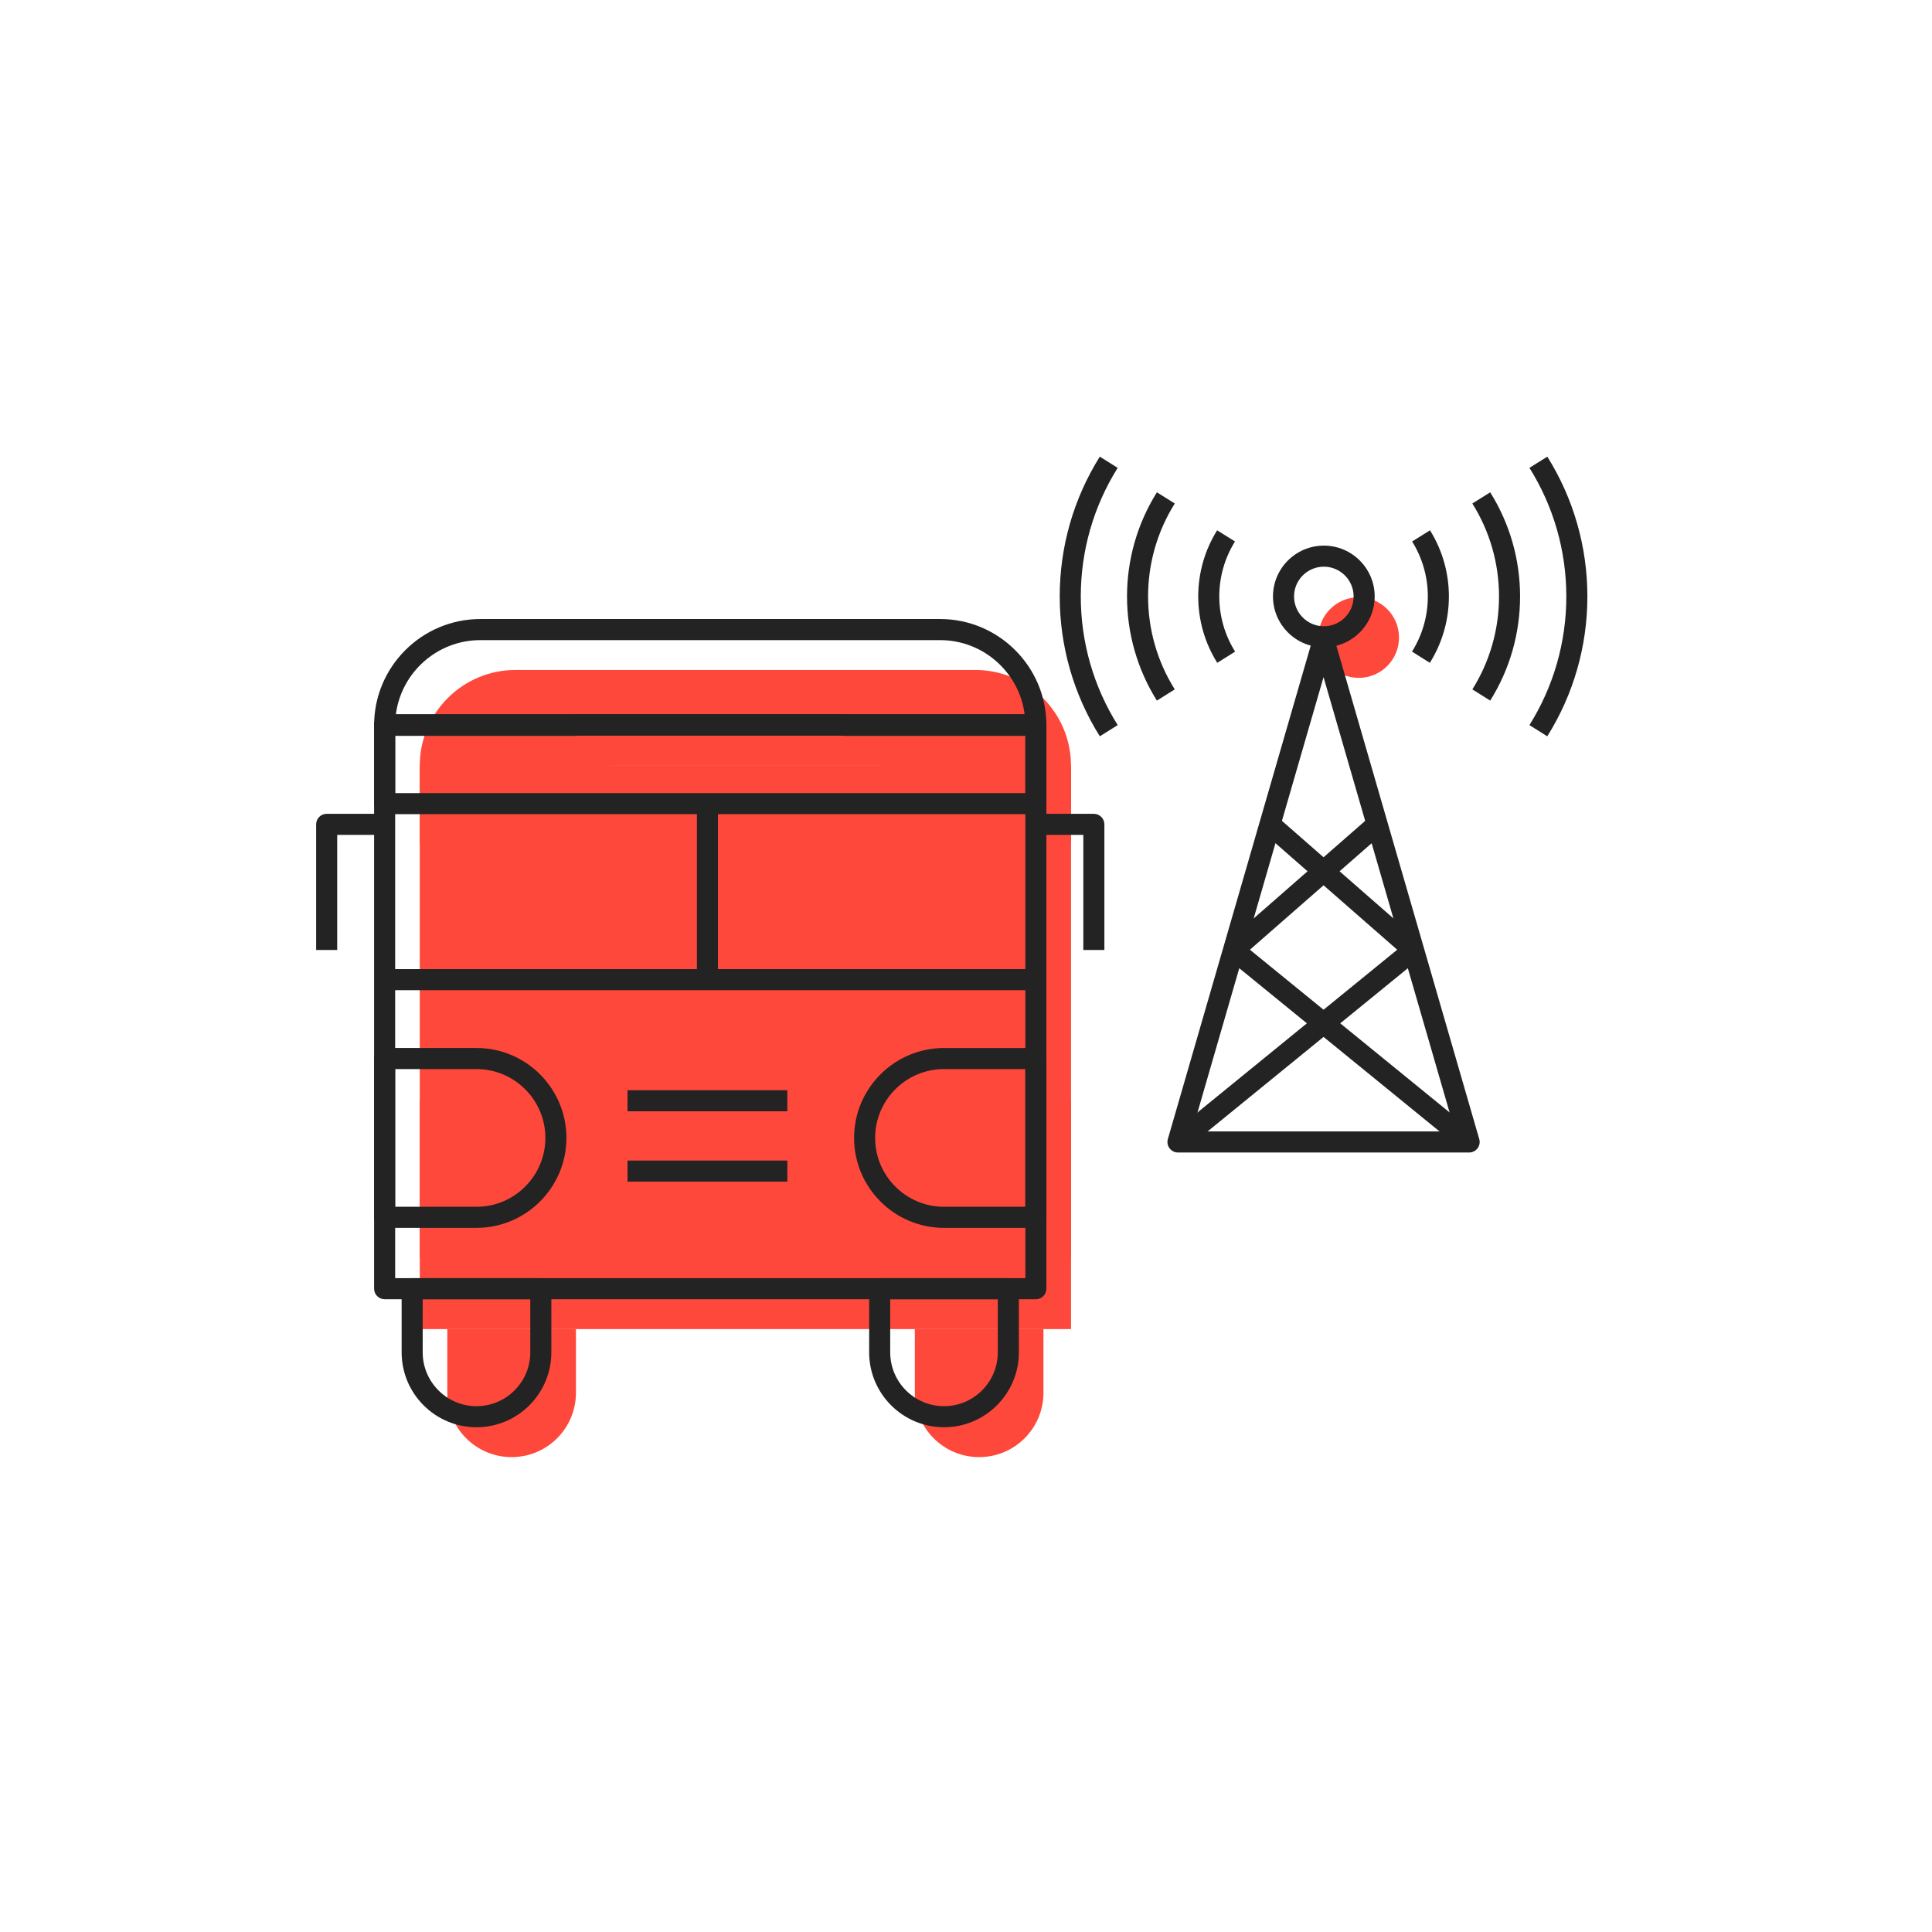
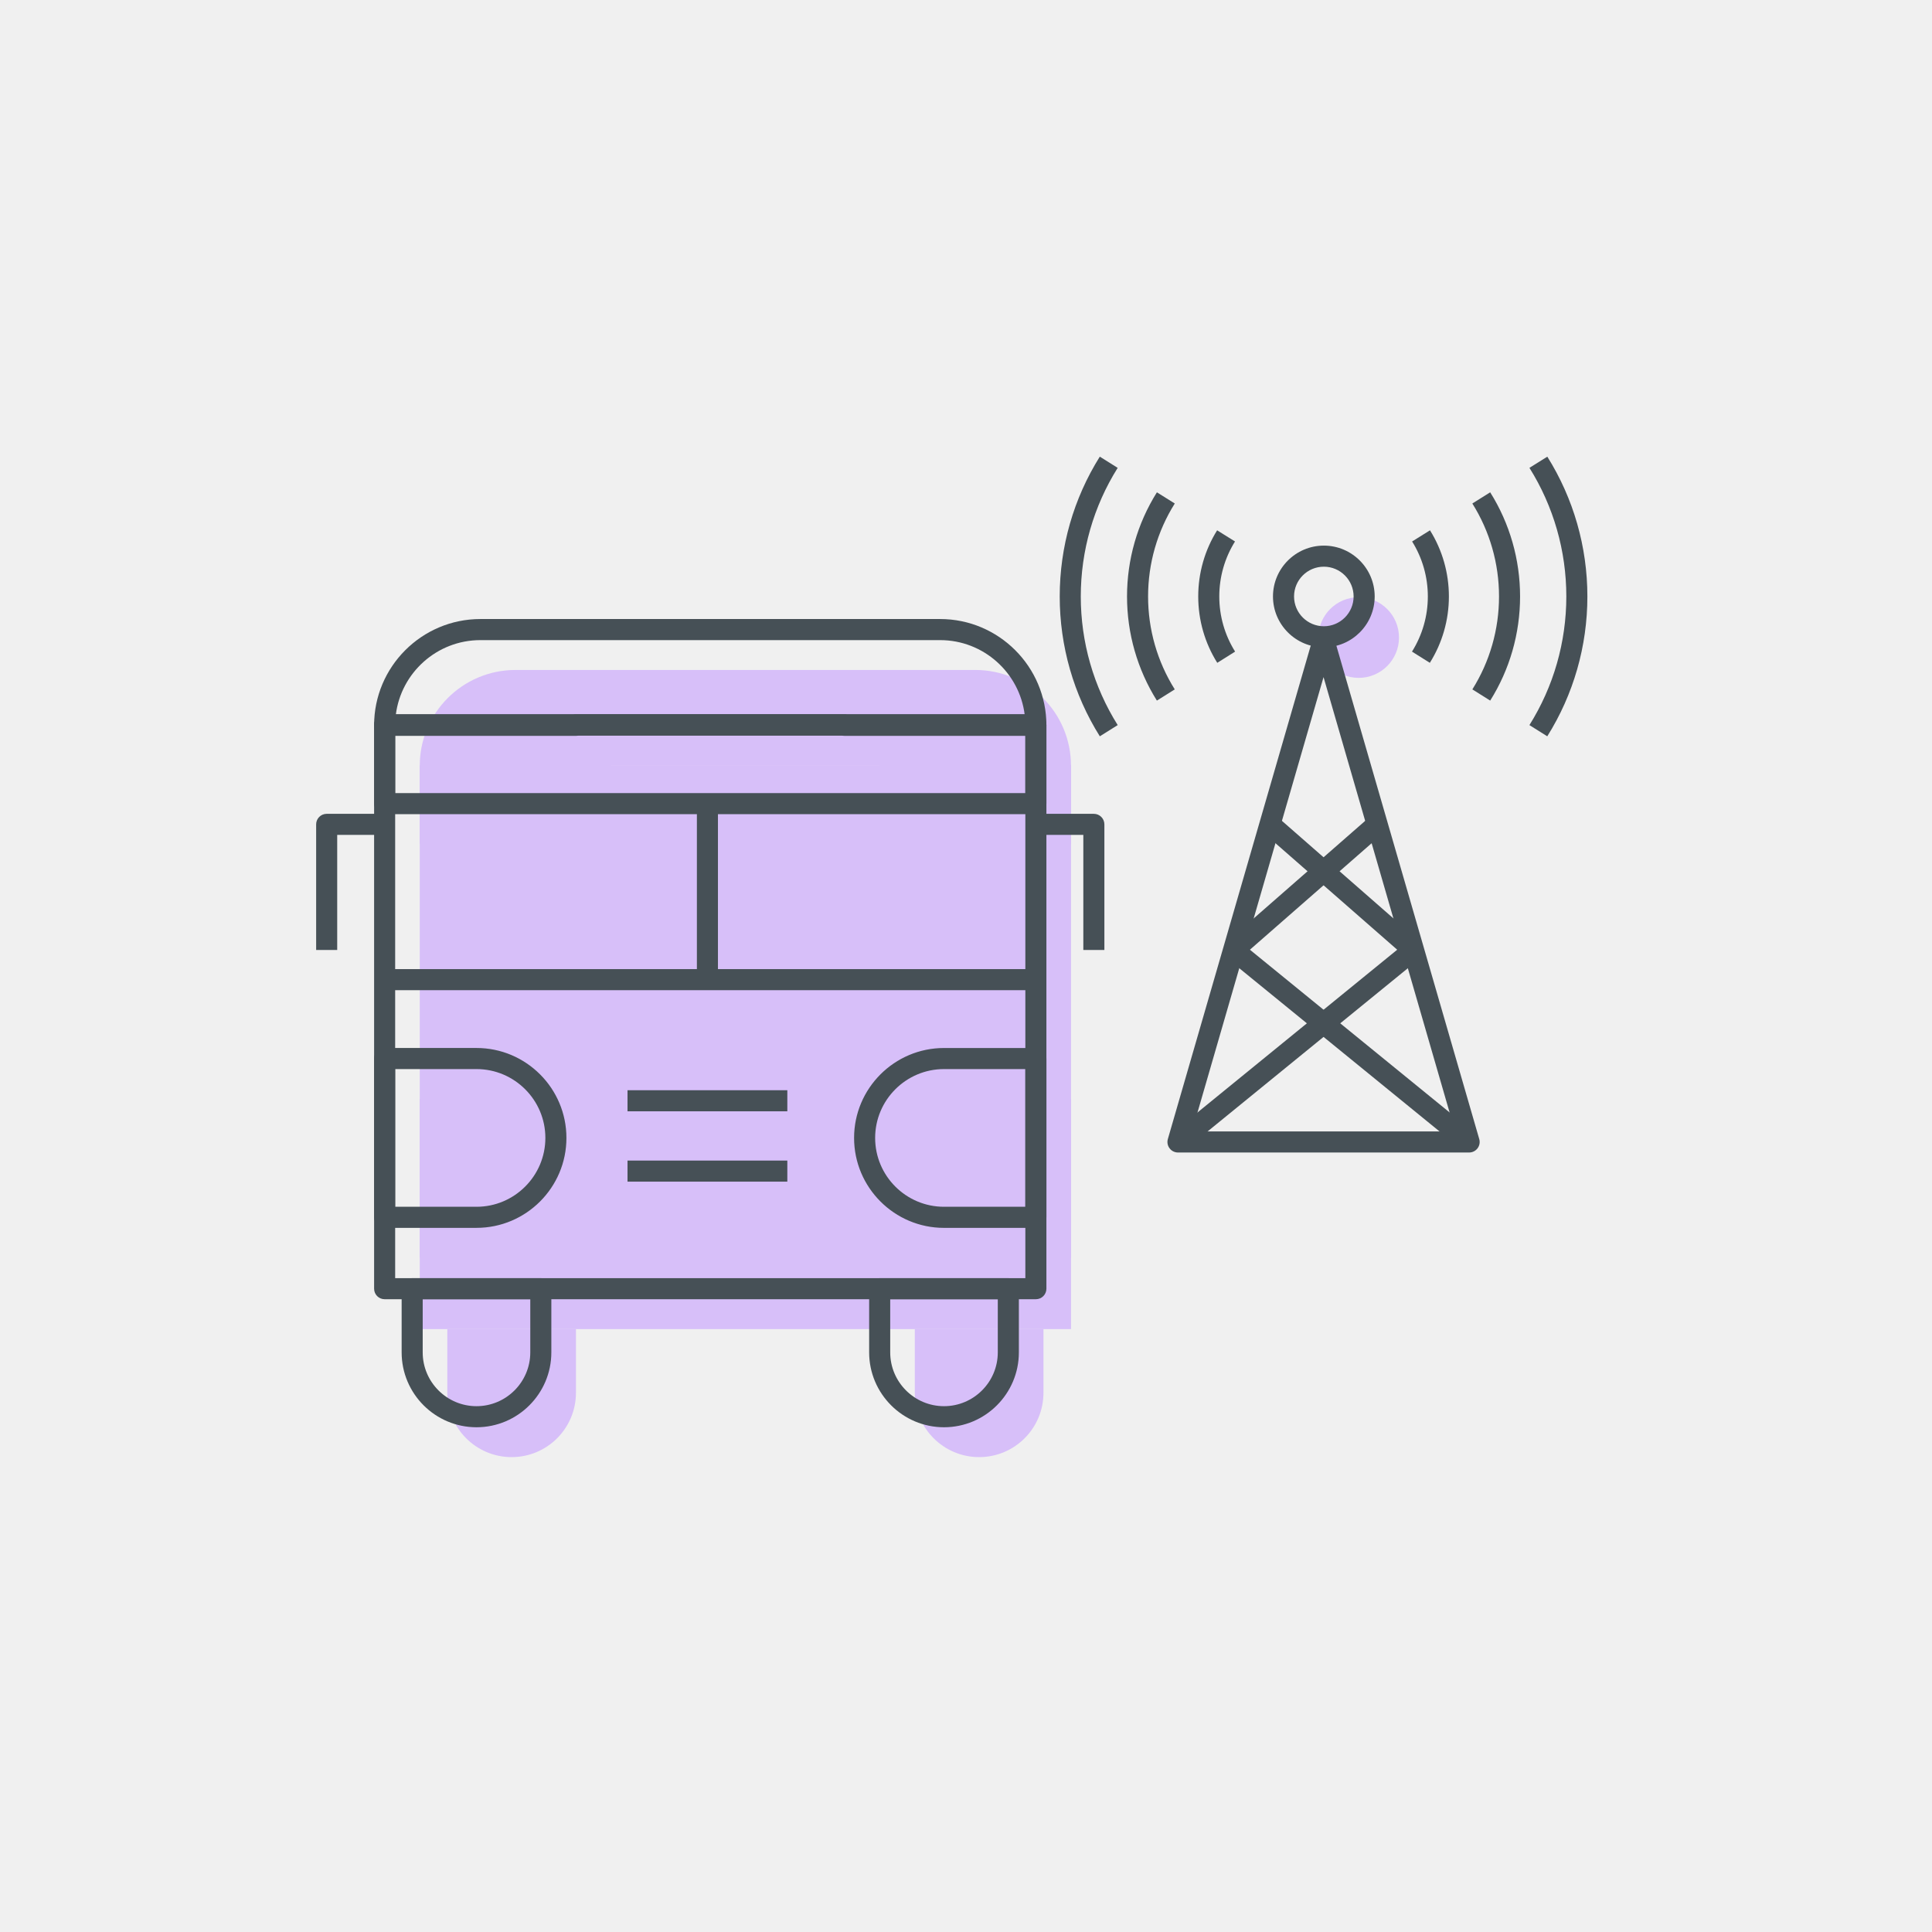
<svg xmlns="http://www.w3.org/2000/svg" width="110" height="110" viewBox="0 0 110 110" fill="none">
  <g id="i-tran">
-     <rect width="110" height="110" fill="white" />
    <g id="Group">
-       <path id="Fill 1" fill-rule="evenodd" clip-rule="evenodd" d="M79.653 36.299C79.653 35.031 78.626 34.004 77.357 34.004C76.09 34.004 75.062 35.031 75.062 36.299C75.062 37.567 76.09 38.595 77.357 38.595C78.626 38.595 79.653 37.567 79.653 36.299Z" fill="#FF483C" />
-       <path id="Fill 3" fill-rule="evenodd" clip-rule="evenodd" d="M23.9 75.673H60.979V43.572H23.9V75.673Z" fill="#FF483C" />
-       <path id="Fill 5" fill-rule="evenodd" clip-rule="evenodd" d="M60.978 43.596C60.978 40.585 58.538 38.145 55.528 38.145H29.351C26.34 38.145 23.899 40.585 23.899 43.596H34.801C34.801 43.588 34.8 43.58 34.8 43.572H50.08C50.08 43.58 50.077 43.588 50.077 43.596H60.978Z" fill="#FF483C" />
-       <path id="Fill 7" fill-rule="evenodd" clip-rule="evenodd" d="M25.468 75.672V79.299C25.468 81.322 27.108 82.962 29.13 82.962C31.153 82.962 32.792 81.322 32.792 79.299V75.672H25.468Z" fill="#FF483C" />
-       <path id="Fill 8" fill-rule="evenodd" clip-rule="evenodd" d="M52.086 75.672V79.299C52.086 81.322 53.726 82.962 55.748 82.962C57.771 82.962 59.41 81.322 59.41 79.299V75.672H52.086Z" fill="#FF483C" />
-       <path id="Fill 9" fill-rule="evenodd" clip-rule="evenodd" d="M29.13 62.569H23.9V71.61H29.13C31.627 71.61 33.651 69.586 33.651 67.09C33.651 64.593 31.627 62.569 29.13 62.569" fill="#FF483C" />
-       <path id="Fill 10" fill-rule="evenodd" clip-rule="evenodd" d="M55.748 62.569H60.978V71.61H55.748C53.251 71.61 51.227 69.586 51.227 67.09C51.227 64.593 53.251 62.569 55.748 62.569" fill="#FF483C" />
-       <path id="Fill 13" fill-rule="evenodd" clip-rule="evenodd" d="M23.902 48.057H60.979V43.572H23.902V48.057Z" fill="#FF483C" />
-       <path id="Fill 15" fill-rule="evenodd" clip-rule="evenodd" d="M22.499 72.772H58.379V41.872H22.499V72.772ZM58.979 73.972H21.899C21.568 73.972 21.3 73.704 21.3 73.372V41.272C21.3 40.94 21.568 40.672 21.899 40.672H58.979C59.31 40.672 59.578 40.94 59.578 41.272V73.372C59.578 73.704 59.31 73.972 58.979 73.972V73.972Z" fill="#232323" />
-       <path id="Fill 16" fill-rule="evenodd" clip-rule="evenodd" d="M48.247 40.696H58.342C58.045 38.303 55.999 36.446 53.527 36.446H27.351C24.879 36.446 22.833 38.303 22.536 40.696H32.638C32.689 40.68 32.744 40.672 32.8 40.672H48.079C48.138 40.672 48.194 40.68 48.247 40.696M58.978 41.896H48.076C48.018 41.896 47.961 41.888 47.908 41.872H32.964C32.912 41.888 32.857 41.896 32.802 41.896H21.899C21.568 41.896 21.3 41.628 21.3 41.296C21.3 37.96 24.014 35.245 27.351 35.245H53.527C56.864 35.245 59.578 37.96 59.578 41.296C59.578 41.628 59.31 41.896 58.978 41.896" fill="#232323" />
-       <path id="Fill 17" fill-rule="evenodd" clip-rule="evenodd" d="M21.9 56.377H58.979V55.177H21.9V56.377Z" fill="#232323" />
-       <path id="Fill 18" fill-rule="evenodd" clip-rule="evenodd" d="M24.067 73.972V77C24.067 78.688 25.441 80.062 27.13 80.062C28.818 80.062 30.192 78.688 30.192 77V73.972H24.067ZM27.13 81.262C24.779 81.262 22.868 79.35 22.868 77V73.372C22.868 73.04 23.136 72.772 23.467 72.772H30.792C31.123 72.772 31.391 73.04 31.391 73.372V77C31.391 79.35 29.48 81.262 27.13 81.262V81.262Z" fill="#232323" />
-       <path id="Fill 19" fill-rule="evenodd" clip-rule="evenodd" d="M50.685 73.972V77C50.685 78.688 52.059 80.062 53.748 80.062C55.437 80.062 56.81 78.688 56.81 77V73.972H50.685ZM53.748 81.262C51.398 81.262 49.486 79.35 49.486 77V73.372C49.486 73.04 49.755 72.772 50.086 72.772H57.41C57.742 72.772 58.01 73.04 58.01 73.372V77C58.01 79.35 56.099 81.262 53.748 81.262V81.262Z" fill="#232323" />
-       <path id="Fill 20" fill-rule="evenodd" clip-rule="evenodd" d="M22.499 68.709H27.13C29.292 68.709 31.051 66.95 31.051 64.789C31.051 62.627 29.292 60.869 27.13 60.869H22.499V68.709ZM27.13 69.909H21.899C21.568 69.909 21.3 69.641 21.3 69.309V60.269C21.3 59.937 21.568 59.668 21.899 59.668H27.13C29.953 59.668 32.25 61.965 32.25 64.789C32.25 67.612 29.953 69.909 27.13 69.909V69.909Z" fill="#232323" />
-       <path id="Fill 21" fill-rule="evenodd" clip-rule="evenodd" d="M53.748 60.869C51.586 60.869 49.827 62.627 49.827 64.789C49.827 66.951 51.586 68.709 53.748 68.709H58.379V60.869H53.748ZM58.978 69.91H53.748C50.925 69.91 48.628 67.612 48.628 64.789C48.628 61.966 50.925 59.669 53.748 59.669H58.978C59.31 59.669 59.578 59.937 59.578 60.269V69.309C59.578 69.641 59.31 69.91 58.978 69.91V69.91Z" fill="#232323" />
-       <path id="Fill 22" fill-rule="evenodd" clip-rule="evenodd" d="M35.728 63.273H44.827V62.073H35.728V63.273Z" fill="#232323" />
-       <path id="Fill 23" fill-rule="evenodd" clip-rule="evenodd" d="M35.728 67.278H44.827V66.078H35.728V67.278Z" fill="#232323" />
-       <path id="Fill 24" fill-rule="evenodd" clip-rule="evenodd" d="M62.879 54.089H61.68V47.536H58.979V46.336H62.279C62.61 46.336 62.879 46.605 62.879 46.936V54.089Z" fill="#232323" />
-       <path id="Fill 25" fill-rule="evenodd" clip-rule="evenodd" d="M19.199 54.089H18V46.936C18 46.605 18.268 46.336 18.599 46.336H21.899V47.536H19.199V54.089Z" fill="#232323" />
-       <path id="Fill 26" fill-rule="evenodd" clip-rule="evenodd" d="M22.501 45.157H58.379V41.872H22.501V45.157ZM58.979 46.357H21.901C21.57 46.357 21.302 46.088 21.302 45.757V41.272C21.302 40.94 21.57 40.672 21.901 40.672H58.979C59.31 40.672 59.578 40.94 59.578 41.272V45.757C59.578 46.088 59.31 46.357 58.979 46.357V46.357Z" fill="#232323" />
-       <path id="Fill 27" fill-rule="evenodd" clip-rule="evenodd" d="M39.678 55.777H40.877V45.756H39.678V55.777Z" fill="#232323" />
-       <path id="Fill 28" fill-rule="evenodd" clip-rule="evenodd" d="M67.868 64.419H82.847L75.357 38.552L67.868 64.419ZM83.646 65.619H67.069C66.881 65.619 66.703 65.53 66.59 65.379C66.476 65.229 66.44 65.033 66.493 64.852L74.781 36.228C74.855 35.971 75.09 35.794 75.357 35.794C75.625 35.794 75.859 35.971 75.933 36.228L84.222 64.852C84.275 65.033 84.239 65.229 84.126 65.379C84.013 65.53 83.835 65.619 83.646 65.619V65.619Z" fill="#232323" />
-       <path id="Fill 29" fill-rule="evenodd" clip-rule="evenodd" d="M75.374 32.265C74.438 32.265 73.678 33.025 73.678 33.96C73.678 34.895 74.438 35.656 75.374 35.656C76.309 35.656 77.069 34.895 77.069 33.96C77.069 33.025 76.309 32.265 75.374 32.265M75.374 36.856C73.777 36.856 72.478 35.557 72.478 33.96C72.478 32.364 73.777 31.065 75.374 31.065C76.971 31.065 78.269 32.364 78.269 33.96C78.269 35.557 76.971 36.856 75.374 36.856" fill="#232323" />
-       <path id="Fill 30" fill-rule="evenodd" clip-rule="evenodd" d="M81.409 37.738L80.393 37.1C80.982 36.16 81.295 35.074 81.295 33.96C81.295 32.85 80.985 31.767 80.4 30.829L81.418 30.194C82.122 31.323 82.494 32.625 82.494 33.96C82.494 35.3 82.119 36.607 81.409 37.738" fill="#232323" />
-       <path id="Fill 31" fill-rule="evenodd" clip-rule="evenodd" d="M84.846 39.889L83.83 39.251C84.823 37.669 85.348 35.84 85.348 33.96C85.348 32.081 84.823 30.251 83.829 28.667L84.845 28.03C85.959 29.805 86.547 31.855 86.547 33.96C86.547 36.066 85.959 38.116 84.846 39.889" fill="#232323" />
-       <path id="Fill 32" fill-rule="evenodd" clip-rule="evenodd" d="M88.095 41.922L87.079 41.284C88.453 39.093 89.18 36.561 89.18 33.96C89.18 31.361 88.453 28.829 87.08 26.637L88.098 26.001C89.59 28.383 90.379 31.135 90.379 33.96C90.379 36.787 89.59 39.54 88.095 41.922" fill="#232323" />
-       <path id="Fill 33" fill-rule="evenodd" clip-rule="evenodd" d="M69.306 37.738C68.596 36.608 68.222 35.301 68.222 33.96C68.222 32.623 68.594 31.321 69.298 30.194L70.316 30.829C69.731 31.766 69.421 32.848 69.421 33.96C69.421 35.075 69.733 36.161 70.322 37.1L69.306 37.738Z" fill="#232323" />
-       <path id="Fill 34" fill-rule="evenodd" clip-rule="evenodd" d="M65.868 39.889C64.756 38.114 64.168 36.064 64.168 33.96C64.168 31.857 64.756 29.806 65.869 28.03L66.887 28.667C65.892 30.252 65.367 32.082 65.367 33.96C65.367 35.838 65.892 37.668 66.886 39.251L65.868 39.889Z" fill="#232323" />
-       <path id="Fill 35" fill-rule="evenodd" clip-rule="evenodd" d="M62.619 41.922C61.125 39.538 60.336 36.785 60.336 33.96C60.336 31.135 61.125 28.382 62.618 26L63.636 26.638C62.262 28.829 61.535 31.36 61.535 33.96C61.535 36.559 62.262 39.092 63.637 41.284L62.619 41.922Z" fill="#232323" />
-       <path id="Fill 36" fill-rule="evenodd" clip-rule="evenodd" d="M83.268 65.484L69.856 54.554L70.614 53.624L84.026 64.553L83.268 65.484Z" fill="#232323" />
-       <path id="Fill 37" fill-rule="evenodd" clip-rule="evenodd" d="M70.63 54.541L69.839 53.638L78.015 46.485L78.806 47.388L70.63 54.541Z" fill="#232323" />
-       <path id="Fill 38" fill-rule="evenodd" clip-rule="evenodd" d="M67.448 65.484L66.69 64.553L80.102 53.624L80.86 54.554L67.448 65.484Z" fill="#232323" />
-       <path id="Fill 39" fill-rule="evenodd" clip-rule="evenodd" d="M80.086 54.541L71.91 47.388L72.701 46.485L80.877 53.638L80.086 54.541Z" fill="#232323" />
+       <path id="Fill 1" fill-rule="evenodd" clip-rule="evenodd" d="M79.653 36.299C79.653 35.031 78.626 34.004 77.357 34.004C76.09 34.004 75.062 35.031 75.062 36.299C75.062 37.567 76.09 38.595 77.357 38.595C78.626 38.595 79.653 37.567 79.653 36.299Z" fill="#D7BFF9" />
+       <path id="Fill 3" fill-rule="evenodd" clip-rule="evenodd" d="M23.9 75.673H60.979V43.572H23.9V75.673Z" fill="#D7BFF9" />
+       <path id="Fill 5" fill-rule="evenodd" clip-rule="evenodd" d="M60.978 43.596C60.978 40.585 58.538 38.145 55.528 38.145H29.351C26.34 38.145 23.899 40.585 23.899 43.596H34.801C34.801 43.588 34.8 43.58 34.8 43.572H50.08C50.08 43.58 50.077 43.588 50.077 43.596H60.978Z" fill="#D7BFF9" />
+       <path id="Fill 7" fill-rule="evenodd" clip-rule="evenodd" d="M25.468 75.672V79.299C25.468 81.322 27.108 82.962 29.13 82.962C31.153 82.962 32.792 81.322 32.792 79.299V75.672H25.468Z" fill="#D7BFF9" />
+       <path id="Fill 8" fill-rule="evenodd" clip-rule="evenodd" d="M52.086 75.672V79.299C52.086 81.322 53.726 82.962 55.748 82.962C57.771 82.962 59.41 81.322 59.41 79.299V75.672H52.086Z" fill="#D7BFF9" />
+       <path id="Fill 9" fill-rule="evenodd" clip-rule="evenodd" d="M29.13 62.569H23.9V71.61H29.13C31.627 71.61 33.651 69.586 33.651 67.09C33.651 64.593 31.627 62.569 29.13 62.569Z" fill="#D7BFF9" />
+       <path id="Fill 10" fill-rule="evenodd" clip-rule="evenodd" d="M55.748 62.569H60.978V71.61H55.748C53.251 71.61 51.227 69.586 51.227 67.09C51.227 64.593 53.251 62.569 55.748 62.569Z" fill="#D7BFF9" />
+       <path id="Fill 13" fill-rule="evenodd" clip-rule="evenodd" d="M23.902 48.057H60.979V43.572H23.902V48.057Z" fill="#D7BFF9" />
+       <path id="Fill 15" fill-rule="evenodd" clip-rule="evenodd" d="M22.499 72.772H58.379V41.872H22.499V72.772ZM58.979 73.972H21.899C21.568 73.972 21.3 73.704 21.3 73.372V41.272C21.3 40.94 21.568 40.672 21.899 40.672H58.979C59.31 40.672 59.578 40.94 59.578 41.272V73.372C59.578 73.704 59.31 73.972 58.979 73.972Z" fill="#465056" />
+       <path id="Fill 16" fill-rule="evenodd" clip-rule="evenodd" d="M48.247 40.696H58.342C58.045 38.303 55.999 36.446 53.527 36.446H27.351C24.879 36.446 22.833 38.303 22.536 40.696H32.638C32.689 40.68 32.744 40.672 32.8 40.672H48.079C48.138 40.672 48.194 40.68 48.247 40.696ZM58.978 41.896H48.076C48.018 41.896 47.961 41.888 47.908 41.872H32.964C32.912 41.888 32.857 41.896 32.802 41.896H21.899C21.568 41.896 21.3 41.628 21.3 41.296C21.3 37.96 24.014 35.245 27.351 35.245H53.527C56.864 35.245 59.578 37.96 59.578 41.296C59.578 41.628 59.31 41.896 58.978 41.896Z" fill="#465056" />
+       <path id="Fill 17" fill-rule="evenodd" clip-rule="evenodd" d="M21.9 56.377H58.979V55.177H21.9V56.377Z" fill="#465056" />
+       <path id="Fill 18" fill-rule="evenodd" clip-rule="evenodd" d="M24.067 73.972V77C24.067 78.688 25.441 80.062 27.13 80.062C28.818 80.062 30.192 78.688 30.192 77V73.972H24.067ZM27.13 81.262C24.779 81.262 22.868 79.35 22.868 77V73.372C22.868 73.04 23.136 72.772 23.467 72.772H30.792C31.123 72.772 31.391 73.04 31.391 73.372V77C31.391 79.35 29.48 81.262 27.13 81.262Z" fill="#465056" />
+       <path id="Fill 19" fill-rule="evenodd" clip-rule="evenodd" d="M50.685 73.972V77C50.685 78.688 52.059 80.062 53.748 80.062C55.437 80.062 56.81 78.688 56.81 77V73.972H50.685ZM53.748 81.262C51.398 81.262 49.486 79.35 49.486 77V73.372C49.486 73.04 49.755 72.772 50.086 72.772H57.41C57.742 72.772 58.01 73.04 58.01 73.372V77C58.01 79.35 56.099 81.262 53.748 81.262Z" fill="#465056" />
+       <path id="Fill 20" fill-rule="evenodd" clip-rule="evenodd" d="M22.499 68.709H27.13C29.292 68.709 31.051 66.95 31.051 64.789C31.051 62.627 29.292 60.869 27.13 60.869H22.499V68.709ZM27.13 69.909H21.899C21.568 69.909 21.3 69.641 21.3 69.309V60.269C21.3 59.937 21.568 59.668 21.899 59.668H27.13C29.953 59.668 32.25 61.965 32.25 64.789C32.25 67.612 29.953 69.909 27.13 69.909Z" fill="#465056" />
+       <path id="Fill 21" fill-rule="evenodd" clip-rule="evenodd" d="M53.748 60.869C51.586 60.869 49.827 62.627 49.827 64.789C49.827 66.951 51.586 68.709 53.748 68.709H58.379V60.869H53.748ZM58.978 69.91H53.748C50.925 69.91 48.628 67.612 48.628 64.789C48.628 61.966 50.925 59.669 53.748 59.669H58.978C59.31 59.669 59.578 59.937 59.578 60.269V69.309C59.578 69.641 59.31 69.91 58.978 69.91Z" fill="#465056" />
+       <path id="Fill 22" fill-rule="evenodd" clip-rule="evenodd" d="M35.728 63.273H44.827V62.073H35.728V63.273Z" fill="#465056" />
+       <path id="Fill 23" fill-rule="evenodd" clip-rule="evenodd" d="M35.728 67.278H44.827V66.078H35.728V67.278Z" fill="#465056" />
+       <path id="Fill 24" fill-rule="evenodd" clip-rule="evenodd" d="M62.879 54.089H61.68V47.536H58.979V46.336H62.279C62.61 46.336 62.879 46.605 62.879 46.936V54.089Z" fill="#465056" />
+       <path id="Fill 25" fill-rule="evenodd" clip-rule="evenodd" d="M19.199 54.089H18V46.936C18 46.605 18.268 46.336 18.599 46.336H21.899V47.536H19.199V54.089Z" fill="#465056" />
+       <path id="Fill 26" fill-rule="evenodd" clip-rule="evenodd" d="M22.501 45.157H58.379V41.872H22.501V45.157ZM58.979 46.357H21.901C21.57 46.357 21.302 46.088 21.302 45.757V41.272C21.302 40.94 21.57 40.672 21.901 40.672H58.979C59.31 40.672 59.578 40.94 59.578 41.272V45.757C59.578 46.088 59.31 46.357 58.979 46.357Z" fill="#465056" />
+       <path id="Fill 27" fill-rule="evenodd" clip-rule="evenodd" d="M39.678 55.777H40.877V45.756H39.678V55.777Z" fill="#465056" />
+       <path id="Fill 28" fill-rule="evenodd" clip-rule="evenodd" d="M67.868 64.419H82.847L75.357 38.552L67.868 64.419ZM83.646 65.619H67.069C66.881 65.619 66.703 65.53 66.59 65.379C66.476 65.229 66.44 65.033 66.493 64.852L74.781 36.228C74.855 35.971 75.09 35.794 75.357 35.794C75.625 35.794 75.859 35.971 75.933 36.228L84.222 64.852C84.275 65.033 84.239 65.229 84.126 65.379C84.013 65.53 83.835 65.619 83.646 65.619Z" fill="#465056" />
+       <path id="Fill 29" fill-rule="evenodd" clip-rule="evenodd" d="M75.374 32.265C74.438 32.265 73.678 33.025 73.678 33.96C73.678 34.895 74.438 35.656 75.374 35.656C76.309 35.656 77.069 34.895 77.069 33.96C77.069 33.025 76.309 32.265 75.374 32.265ZM75.374 36.856C73.777 36.856 72.478 35.557 72.478 33.96C72.478 32.364 73.777 31.065 75.374 31.065C76.971 31.065 78.269 32.364 78.269 33.96C78.269 35.557 76.971 36.856 75.374 36.856Z" fill="#465056" />
+       <path id="Fill 30" fill-rule="evenodd" clip-rule="evenodd" d="M81.409 37.738L80.393 37.1C80.982 36.16 81.295 35.074 81.295 33.96C81.295 32.85 80.985 31.767 80.4 30.829L81.418 30.194C82.122 31.323 82.494 32.625 82.494 33.96C82.494 35.3 82.119 36.607 81.409 37.738Z" fill="#465056" />
+       <path id="Fill 31" fill-rule="evenodd" clip-rule="evenodd" d="M84.846 39.889L83.83 39.251C84.823 37.669 85.348 35.84 85.348 33.96C85.348 32.081 84.823 30.251 83.829 28.667L84.845 28.03C85.959 29.805 86.547 31.855 86.547 33.96C86.547 36.066 85.959 38.116 84.846 39.889Z" fill="#465056" />
+       <path id="Fill 32" fill-rule="evenodd" clip-rule="evenodd" d="M88.095 41.922L87.079 41.284C88.453 39.093 89.18 36.561 89.18 33.96C89.18 31.361 88.453 28.829 87.08 26.637L88.098 26.001C89.59 28.383 90.379 31.135 90.379 33.96C90.379 36.787 89.59 39.54 88.095 41.922Z" fill="#465056" />
+       <path id="Fill 33" fill-rule="evenodd" clip-rule="evenodd" d="M69.306 37.738C68.596 36.608 68.222 35.301 68.222 33.96C68.222 32.623 68.594 31.321 69.298 30.194L70.316 30.829C69.731 31.766 69.421 32.848 69.421 33.96C69.421 35.075 69.733 36.161 70.322 37.1L69.306 37.738Z" fill="#465056" />
+       <path id="Fill 34" fill-rule="evenodd" clip-rule="evenodd" d="M65.868 39.889C64.756 38.114 64.168 36.064 64.168 33.96C64.168 31.857 64.756 29.806 65.869 28.03L66.887 28.667C65.892 30.252 65.367 32.082 65.367 33.96C65.367 35.838 65.892 37.668 66.886 39.251L65.868 39.889Z" fill="#465056" />
+       <path id="Fill 35" fill-rule="evenodd" clip-rule="evenodd" d="M62.619 41.922C61.125 39.538 60.336 36.785 60.336 33.96C60.336 31.135 61.125 28.382 62.618 26L63.636 26.638C62.262 28.829 61.535 31.36 61.535 33.96C61.535 36.559 62.262 39.092 63.637 41.284L62.619 41.922Z" fill="#465056" />
+       <path id="Fill 36" fill-rule="evenodd" clip-rule="evenodd" d="M83.268 65.484L69.856 54.554L70.614 53.624L84.026 64.553L83.268 65.484Z" fill="#465056" />
+       <path id="Fill 37" fill-rule="evenodd" clip-rule="evenodd" d="M70.63 54.541L69.839 53.638L78.015 46.485L78.806 47.388L70.63 54.541Z" fill="#465056" />
+       <path id="Fill 38" fill-rule="evenodd" clip-rule="evenodd" d="M67.448 65.484L66.69 64.553L80.102 53.624L80.86 54.554L67.448 65.484Z" fill="#465056" />
+       <path id="Fill 39" fill-rule="evenodd" clip-rule="evenodd" d="M80.086 54.541L71.91 47.388L72.701 46.485L80.877 53.638L80.086 54.541Z" fill="#465056" />
    </g>
  </g>
</svg>
